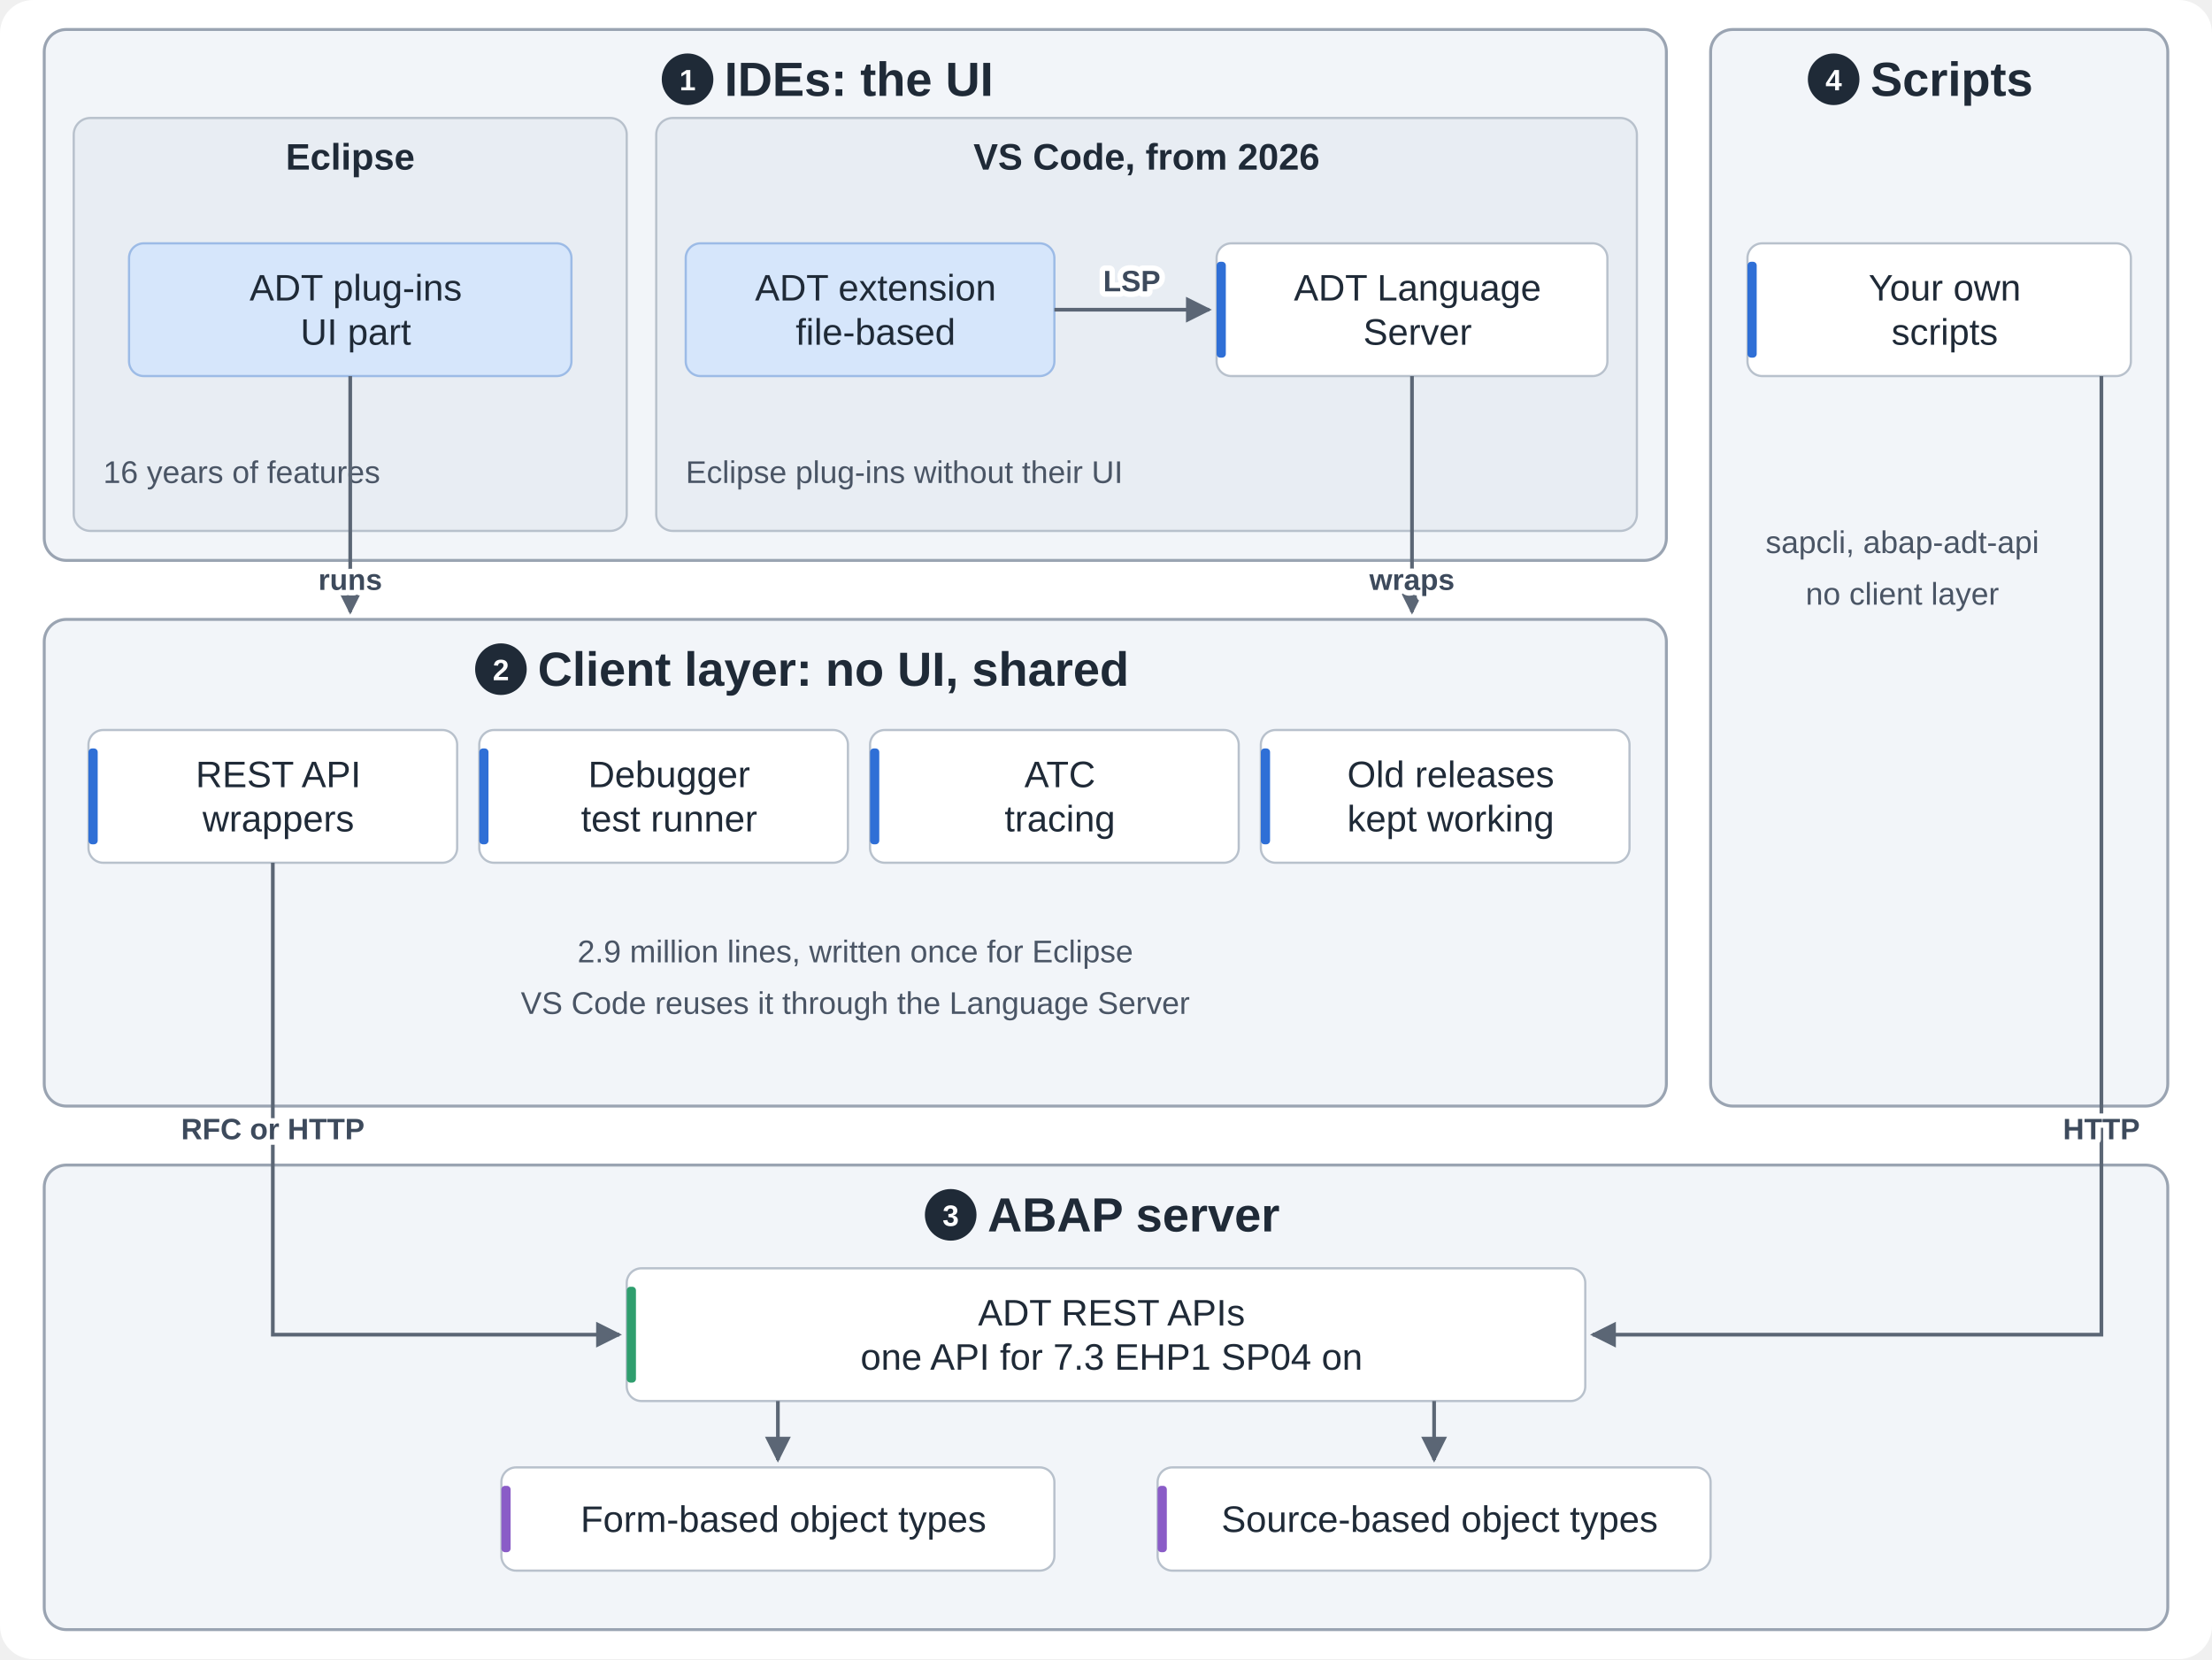
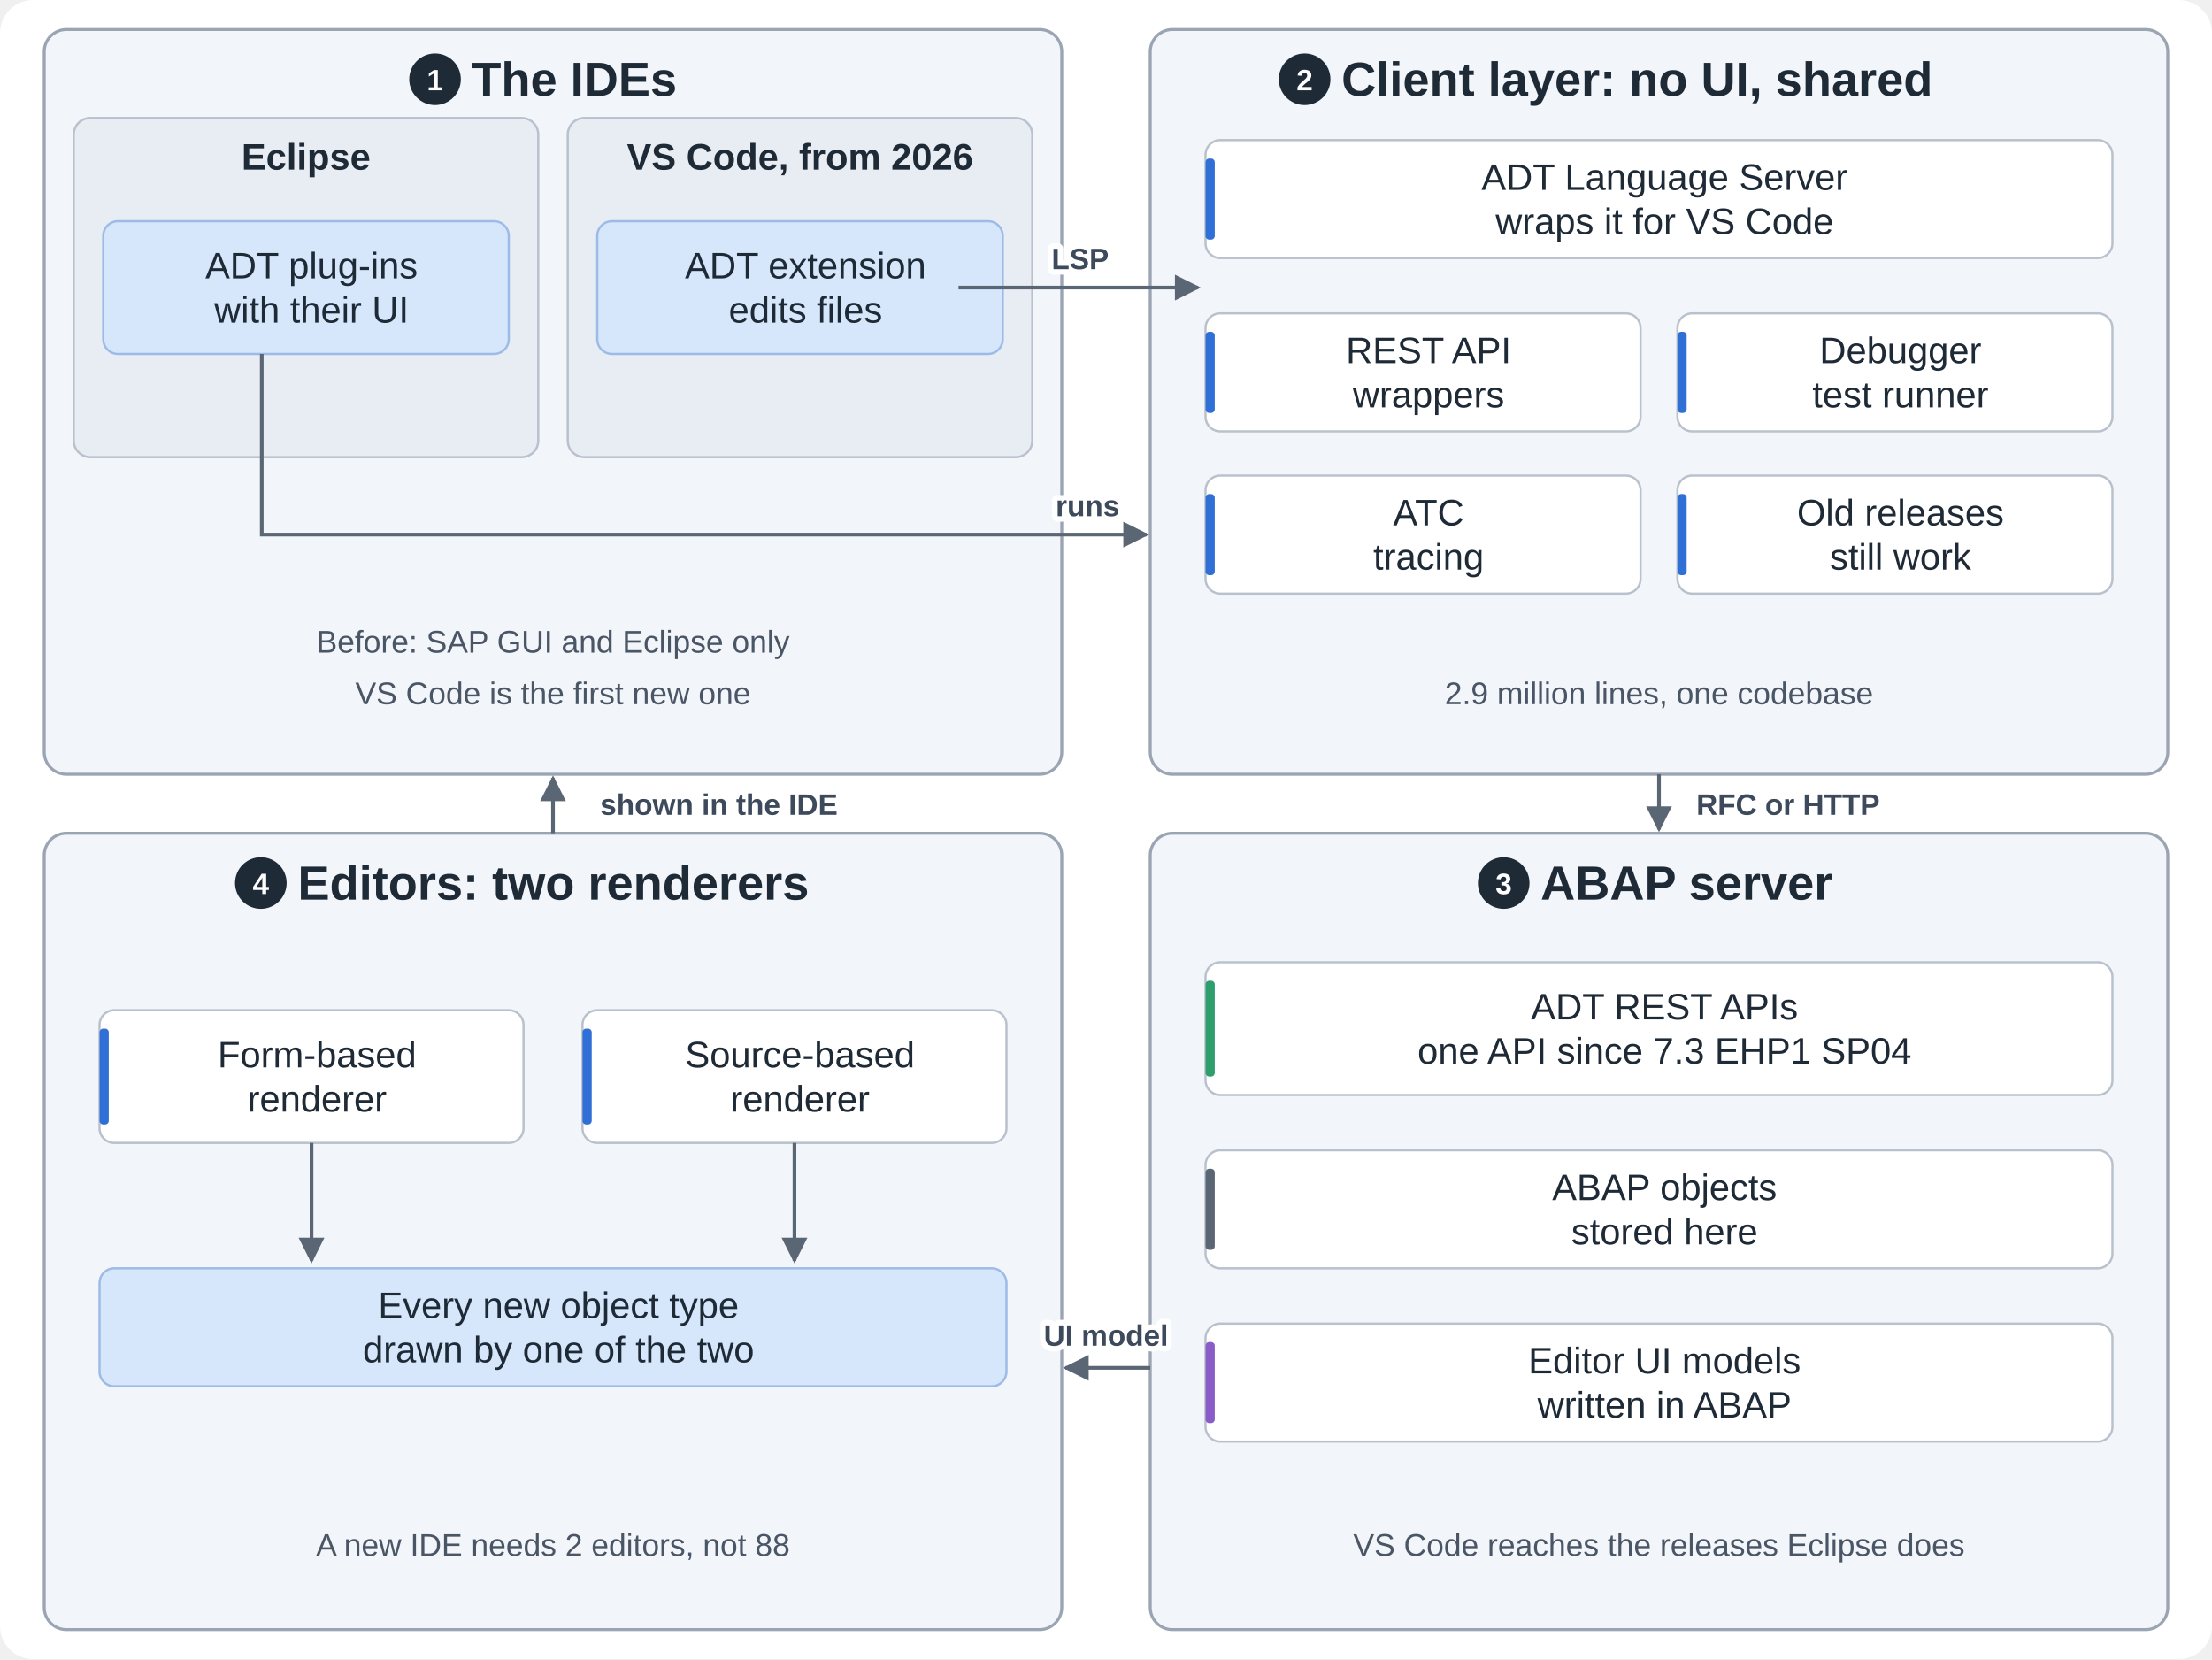
<svg xmlns="http://www.w3.org/2000/svg" viewBox="0 0 1200 900" width="1200" height="900" role="img" aria-labelledby="t d">
  <defs>
    <marker id="arr" viewBox="0 0 10 10" refX="9" refY="5" markerWidth="7" markerHeight="7" orient="auto">
      <path d="M0 0L10 5L0 10z" fill="#5b6675" />
    </marker>
    <marker id="ca" viewBox="0 0 10 10" refX="5" refY="5" markerWidth="6" markerHeight="6" orient="auto">
      <path d="M0 0L10 5L0 10z" fill="#5b6675" />
    </marker>
  </defs>
  <style>
text{font-family:-apple-system,"Helvetica Neue",Arial,"PingFang SC",sans-serif;fill:#1f2a37}
.gt{font-size:26px;font-weight:700}
.st{font-size:20px;font-weight:700}
.ag{font-size:20px}
.q{font-size:18px;fill:#3d4a5c}
.lb{font-size:17px;fill:#4a5565}
.al{font-size:16px;font-weight:600;fill:#3d4a5c;paint-order:stroke;stroke:#ffffff;stroke-width:6px;stroke-linejoin:round}
.grp{fill:#f2f5f9;stroke:#9aa4b2;stroke-width:1.6}
.sub{fill:#e8edf3;stroke:#b8c1cc;stroke-width:1.2}
.agent{fill:#ffffff;stroke:#b8c1cc;stroke-width:1.2}
.human{fill:#d6e6fb;stroke:#9cbbe6;stroke-width:1.2}
.front{fill:#dcf0e0;stroke:#9ccfa8;stroke-width:1.2}
.flow{stroke:#5b6675;stroke-width:2;fill:none;marker-end:url(#arr)}
.back{stroke-dasharray:7 5}
.cyc{stroke:#5b6675;stroke-width:2;fill:none;marker-end:url(#ca)}
.num{fill:#1f2a37}
.numt{font-size:16px;font-weight:700;fill:#ffffff}
</style>
  <rect width="1200" height="900" rx="18" fill="#ffffff" />
-   <rect x="24" y="16" width="880" height="288" rx="12" class="grp" />
-   <circle cx="373.0" cy="43" r="14" class="num" />
-   <text x="373.0" y="49" class="numt" text-anchor="middle">1</text>
-   <text x="393.0" y="52" class="gt" text-anchor="start">IDEs: the UI</text>
-   <rect x="40" y="64" width="300" height="224" rx="9" class="sub" />
-   <text x="190.0" y="92" class="st" text-anchor="middle">Eclipse</text>
-   <rect x="70" y="132" width="240" height="72" rx="8" class="human" />
-   <text x="193.0" y="163.0" class="ag" text-anchor="middle">ADT plug-ins</text>
-   <text x="193.0" y="187.0" class="ag" text-anchor="middle">UI part</text>
-   <text x="56" y="262" class="lb" text-anchor="start">16 years of features</text>
-   <rect x="356" y="64" width="532" height="224" rx="9" class="sub" />
-   <text x="622.0" y="92" class="st" text-anchor="middle">VS Code, from 2026</text>
-   <rect x="372" y="132" width="200" height="72" rx="8" class="human" />
-   <text x="475.0" y="163.0" class="ag" text-anchor="middle">ADT extension</text>
-   <text x="475.0" y="187.0" class="ag" text-anchor="middle">file-based</text>
-   <rect x="660" y="132" width="212" height="72" rx="8" class="agent" />
-   <rect x="660" y="142" width="5" height="52" rx="2" fill="#2f6fd6" />
-   <text x="769.0" y="163.0" class="ag" text-anchor="middle">ADT Language</text>
-   <text x="769.0" y="187.0" class="ag" text-anchor="middle">Server</text>
-   <path d="M572 168H656" class="flow" />
-   <text x="614" y="158" class="al" text-anchor="middle">LSP</text>
-   <text x="372" y="262" class="lb" text-anchor="start">Eclipse plug-ins without their UI</text>
-   <rect x="24" y="336" width="880" height="264" rx="12" class="grp" />
-   <circle cx="271.75" cy="363" r="14" class="num" />
-   <text x="271.75" y="369" class="numt" text-anchor="middle">2</text>
-   <text x="291.75" y="372" class="gt" text-anchor="start">Client layer: no UI, shared</text>
-   <rect x="48" y="396" width="200" height="72" rx="8" class="agent" />
-   <rect x="48" y="406" width="5" height="52" rx="2" fill="#2f6fd6" />
-   <text x="151.0" y="427.0" class="ag" text-anchor="middle">REST API</text>
-   <text x="151.0" y="451.0" class="ag" text-anchor="middle">wrappers</text>
-   <rect x="260" y="396" width="200" height="72" rx="8" class="agent" />
-   <rect x="260" y="406" width="5" height="52" rx="2" fill="#2f6fd6" />
-   <text x="363.0" y="427.0" class="ag" text-anchor="middle">Debugger</text>
-   <text x="363.0" y="451.0" class="ag" text-anchor="middle">test runner</text>
-   <rect x="472" y="396" width="200" height="72" rx="8" class="agent" />
-   <rect x="472" y="406" width="5" height="52" rx="2" fill="#2f6fd6" />
-   <text x="575.0" y="427.0" class="ag" text-anchor="middle">ATC</text>
-   <text x="575.0" y="451.0" class="ag" text-anchor="middle">tracing</text>
-   <rect x="684" y="396" width="200" height="72" rx="8" class="agent" />
-   <rect x="684" y="406" width="5" height="52" rx="2" fill="#2f6fd6" />
-   <text x="787.0" y="427.0" class="ag" text-anchor="middle">Old releases</text>
-   <text x="787.0" y="451.0" class="ag" text-anchor="middle">kept working</text>
-   <text x="464" y="522" class="lb" text-anchor="middle">2.9 million lines, written once for Eclipse</text>
-   <text x="464" y="550" class="lb" text-anchor="middle">VS Code reuses it through the Language Server</text>
-   <path d="M190 204V332" class="flow" />
-   <text x="190" y="320" class="al" text-anchor="middle">runs</text>
-   <path d="M766 204V332" class="flow" />
-   <text x="766" y="320" class="al" text-anchor="middle">wraps</text>
-   <rect x="928" y="16" width="248" height="584" rx="12" class="grp" />
-   <circle cx="994.75" cy="43" r="14" class="num" />
-   <text x="994.75" y="49" class="numt" text-anchor="middle">4</text>
-   <text x="1014.75" y="52" class="gt" text-anchor="start">Scripts</text>
-   <rect x="948" y="132" width="208" height="72" rx="8" class="agent" />
-   <rect x="948" y="142" width="5" height="52" rx="2" fill="#2f6fd6" />
-   <text x="1055.0" y="163.0" class="ag" text-anchor="middle">Your own</text>
-   <text x="1055.0" y="187.0" class="ag" text-anchor="middle">scripts</text>
-   <text x="1032" y="300" class="lb" text-anchor="middle">sapcli, abap-adt-api</text>
-   <text x="1032" y="328" class="lb" text-anchor="middle">no client layer</text>
-   <rect x="24" y="632" width="1152" height="252" rx="12" class="grp" />
-   <circle cx="515.75" cy="659" r="14" class="num" />
-   <text x="515.75" y="665" class="numt" text-anchor="middle">3</text>
-   <text x="535.75" y="668" class="gt" text-anchor="start">ABAP server</text>
-   <rect x="340" y="688" width="520" height="72" rx="8" class="agent" />
-   <rect x="340" y="698" width="5" height="52" rx="2" fill="#2f9e6e" />
-   <text x="603.0" y="719.0" class="ag" text-anchor="middle">ADT REST APIs</text>
-   <text x="603.0" y="743.0" class="ag" text-anchor="middle">one API for 7.3 EHP1 SP04 on</text>
-   <rect x="272" y="796" width="300" height="56" rx="8" class="agent" />
-   <rect x="272" y="806" width="5" height="36" rx="2" fill="#8a5cc7" />
-   <text x="425.0" y="831.0" class="ag" text-anchor="middle">Form-based object types</text>
-   <rect x="628" y="796" width="300" height="56" rx="8" class="agent" />
-   <rect x="628" y="806" width="5" height="36" rx="2" fill="#8a5cc7" />
-   <text x="781.0" y="831.0" class="ag" text-anchor="middle">Source-based object types</text>
-   <path d="M422 760V792" class="flow" />
-   <path d="M778 760V792" class="flow" />
-   <path d="M148 468V724H336" class="flow" />
-   <text x="148" y="618" class="al" text-anchor="middle">RFC or HTTP</text>
-   <path d="M1140 204V724H864" class="flow" />
-   <text x="1140" y="618" class="al" text-anchor="middle">HTTP</text>
+   <rect x="24" y="16" width="552" height="404" rx="12" class="grp" />
+   <circle cx="236.0" cy="43" r="14" class="num" />
+   <text x="236.0" y="49" class="numt" text-anchor="middle">1</text>
+   <text x="256.0" y="52" class="gt" text-anchor="start">The IDEs</text>
+   <rect x="40" y="64" width="252" height="184" rx="9" class="sub" />
+   <text x="166.0" y="92" class="st" text-anchor="middle">Eclipse</text>
+   <rect x="56" y="120" width="220" height="72" rx="8" class="human" />
+   <text x="169.0" y="151.0" class="ag" text-anchor="middle">ADT plug-ins</text>
+   <text x="169.0" y="175.0" class="ag" text-anchor="middle">with their UI</text>
+   <rect x="308" y="64" width="252" height="184" rx="9" class="sub" />
+   <text x="434.0" y="92" class="st" text-anchor="middle">VS Code, from 2026</text>
+   <rect x="324" y="120" width="220" height="72" rx="8" class="human" />
+   <text x="437.0" y="151.0" class="ag" text-anchor="middle">ADT extension</text>
+   <text x="437.0" y="175.0" class="ag" text-anchor="middle">edits files</text>
+   <text x="300.0" y="354" class="lb" text-anchor="middle">Before: SAP GUI and Eclipse only</text>
+   <text x="300.0" y="382" class="lb" text-anchor="middle">VS Code is the first new one</text>
+   <rect x="624" y="16" width="552" height="404" rx="12" class="grp" />
+   <circle cx="707.75" cy="43" r="14" class="num" />
+   <text x="707.75" y="49" class="numt" text-anchor="middle">2</text>
+   <text x="727.75" y="52" class="gt" text-anchor="start">Client layer: no UI, shared</text>
+   <rect x="654" y="76" width="492" height="64" rx="8" class="agent" />
+   <rect x="654" y="86" width="5" height="44" rx="2" fill="#2f6fd6" />
+   <text x="903.0" y="103.0" class="ag" text-anchor="middle">ADT Language Server</text>
+   <text x="903.0" y="127.0" class="ag" text-anchor="middle">wraps it for VS Code</text>
+   <rect x="654" y="170" width="236" height="64" rx="8" class="agent" />
+   <rect x="654" y="180" width="5" height="44" rx="2" fill="#2f6fd6" />
+   <text x="775.0" y="197.0" class="ag" text-anchor="middle">REST API</text>
+   <text x="775.0" y="221.0" class="ag" text-anchor="middle">wrappers</text>
+   <rect x="910" y="170" width="236" height="64" rx="8" class="agent" />
+   <rect x="910" y="180" width="5" height="44" rx="2" fill="#2f6fd6" />
+   <text x="1031.0" y="197.0" class="ag" text-anchor="middle">Debugger</text>
+   <text x="1031.0" y="221.0" class="ag" text-anchor="middle">test runner</text>
+   <rect x="654" y="258" width="236" height="64" rx="8" class="agent" />
+   <rect x="654" y="268" width="5" height="44" rx="2" fill="#2f6fd6" />
+   <text x="775.0" y="285.0" class="ag" text-anchor="middle">ATC</text>
+   <text x="775.0" y="309.0" class="ag" text-anchor="middle">tracing</text>
+   <rect x="910" y="258" width="236" height="64" rx="8" class="agent" />
+   <rect x="910" y="268" width="5" height="44" rx="2" fill="#2f6fd6" />
+   <text x="1031.0" y="285.0" class="ag" text-anchor="middle">Old releases</text>
+   <text x="1031.0" y="309.0" class="ag" text-anchor="middle">still work</text>
+   <text x="900.0" y="382" class="lb" text-anchor="middle">2.9 million lines, one codebase</text>
+   <path d="M520 156H650" class="flow" />
+   <text x="586" y="146" class="al" text-anchor="middle">LSP</text>
+   <path d="M142 192V290H622" class="flow" />
+   <text x="590" y="280" class="al" text-anchor="middle">runs</text>
+   <rect x="624" y="452" width="552" height="432" rx="12" class="grp" />
+   <circle cx="815.75" cy="479" r="14" class="num" />
+   <text x="815.75" y="485" class="numt" text-anchor="middle">3</text>
+   <text x="835.75" y="488" class="gt" text-anchor="start">ABAP server</text>
+   <rect x="654" y="522" width="492" height="72" rx="8" class="agent" />
+   <rect x="654" y="532" width="5" height="52" rx="2" fill="#2f9e6e" />
+   <text x="903.0" y="553.0" class="ag" text-anchor="middle">ADT REST APIs</text>
+   <text x="903.0" y="577.0" class="ag" text-anchor="middle">one API since 7.3 EHP1 SP04</text>
+   <rect x="654" y="624" width="492" height="64" rx="8" class="agent" />
+   <rect x="654" y="634" width="5" height="44" rx="2" fill="#5b6675" />
+   <text x="903.0" y="651.0" class="ag" text-anchor="middle">ABAP objects</text>
+   <text x="903.0" y="675.0" class="ag" text-anchor="middle">stored here</text>
+   <rect x="654" y="718" width="492" height="64" rx="8" class="agent" />
+   <rect x="654" y="728" width="5" height="44" rx="2" fill="#8a5cc7" />
+   <text x="903.0" y="745.0" class="ag" text-anchor="middle">Editor UI models</text>
+   <text x="903.0" y="769.0" class="ag" text-anchor="middle">written in ABAP</text>
+   <text x="900.0" y="844" class="lb" text-anchor="middle">VS Code reaches the releases Eclipse does</text>
+   <path d="M900.0 420V450" class="flow" />
+   <text x="970.0" y="442" class="al" text-anchor="middle">RFC or HTTP</text>
+   <rect x="24" y="452" width="552" height="432" rx="12" class="grp" />
+   <circle cx="141.5" cy="479" r="14" class="num" />
+   <text x="141.5" y="485" class="numt" text-anchor="middle">4</text>
+   <text x="161.5" y="488" class="gt" text-anchor="start">Editors: two renderers</text>
+   <rect x="54" y="548" width="230" height="72" rx="8" class="agent" />
+   <rect x="54" y="558" width="5" height="52" rx="2" fill="#2f6fd6" />
+   <text x="172.0" y="579.0" class="ag" text-anchor="middle">Form-based</text>
+   <text x="172.0" y="603.0" class="ag" text-anchor="middle">renderer</text>
+   <rect x="316" y="548" width="230" height="72" rx="8" class="agent" />
+   <rect x="316" y="558" width="5" height="52" rx="2" fill="#2f6fd6" />
+   <text x="434.0" y="579.0" class="ag" text-anchor="middle">Source-based</text>
+   <text x="434.0" y="603.0" class="ag" text-anchor="middle">renderer</text>
+   <rect x="54" y="688" width="492" height="64" rx="8" class="human" />
+   <text x="303.0" y="715.0" class="ag" text-anchor="middle">Every new object type</text>
+   <text x="303.0" y="739.0" class="ag" text-anchor="middle">drawn by one of the two</text>
+   <path d="M169 620V684" class="flow" />
+   <path d="M431 620V684" class="flow" />
+   <text x="300.0" y="844" class="lb" text-anchor="middle">A new IDE needs 2 editors, not 88</text>
+   <path d="M624 742H578" class="flow" />
+   <text x="600" y="730" class="al" text-anchor="middle">UI model</text>
+   <path d="M300.0 452V422" class="flow" />
+   <text x="390.0" y="442" class="al" text-anchor="middle">shown in the IDE</text>
</svg>
